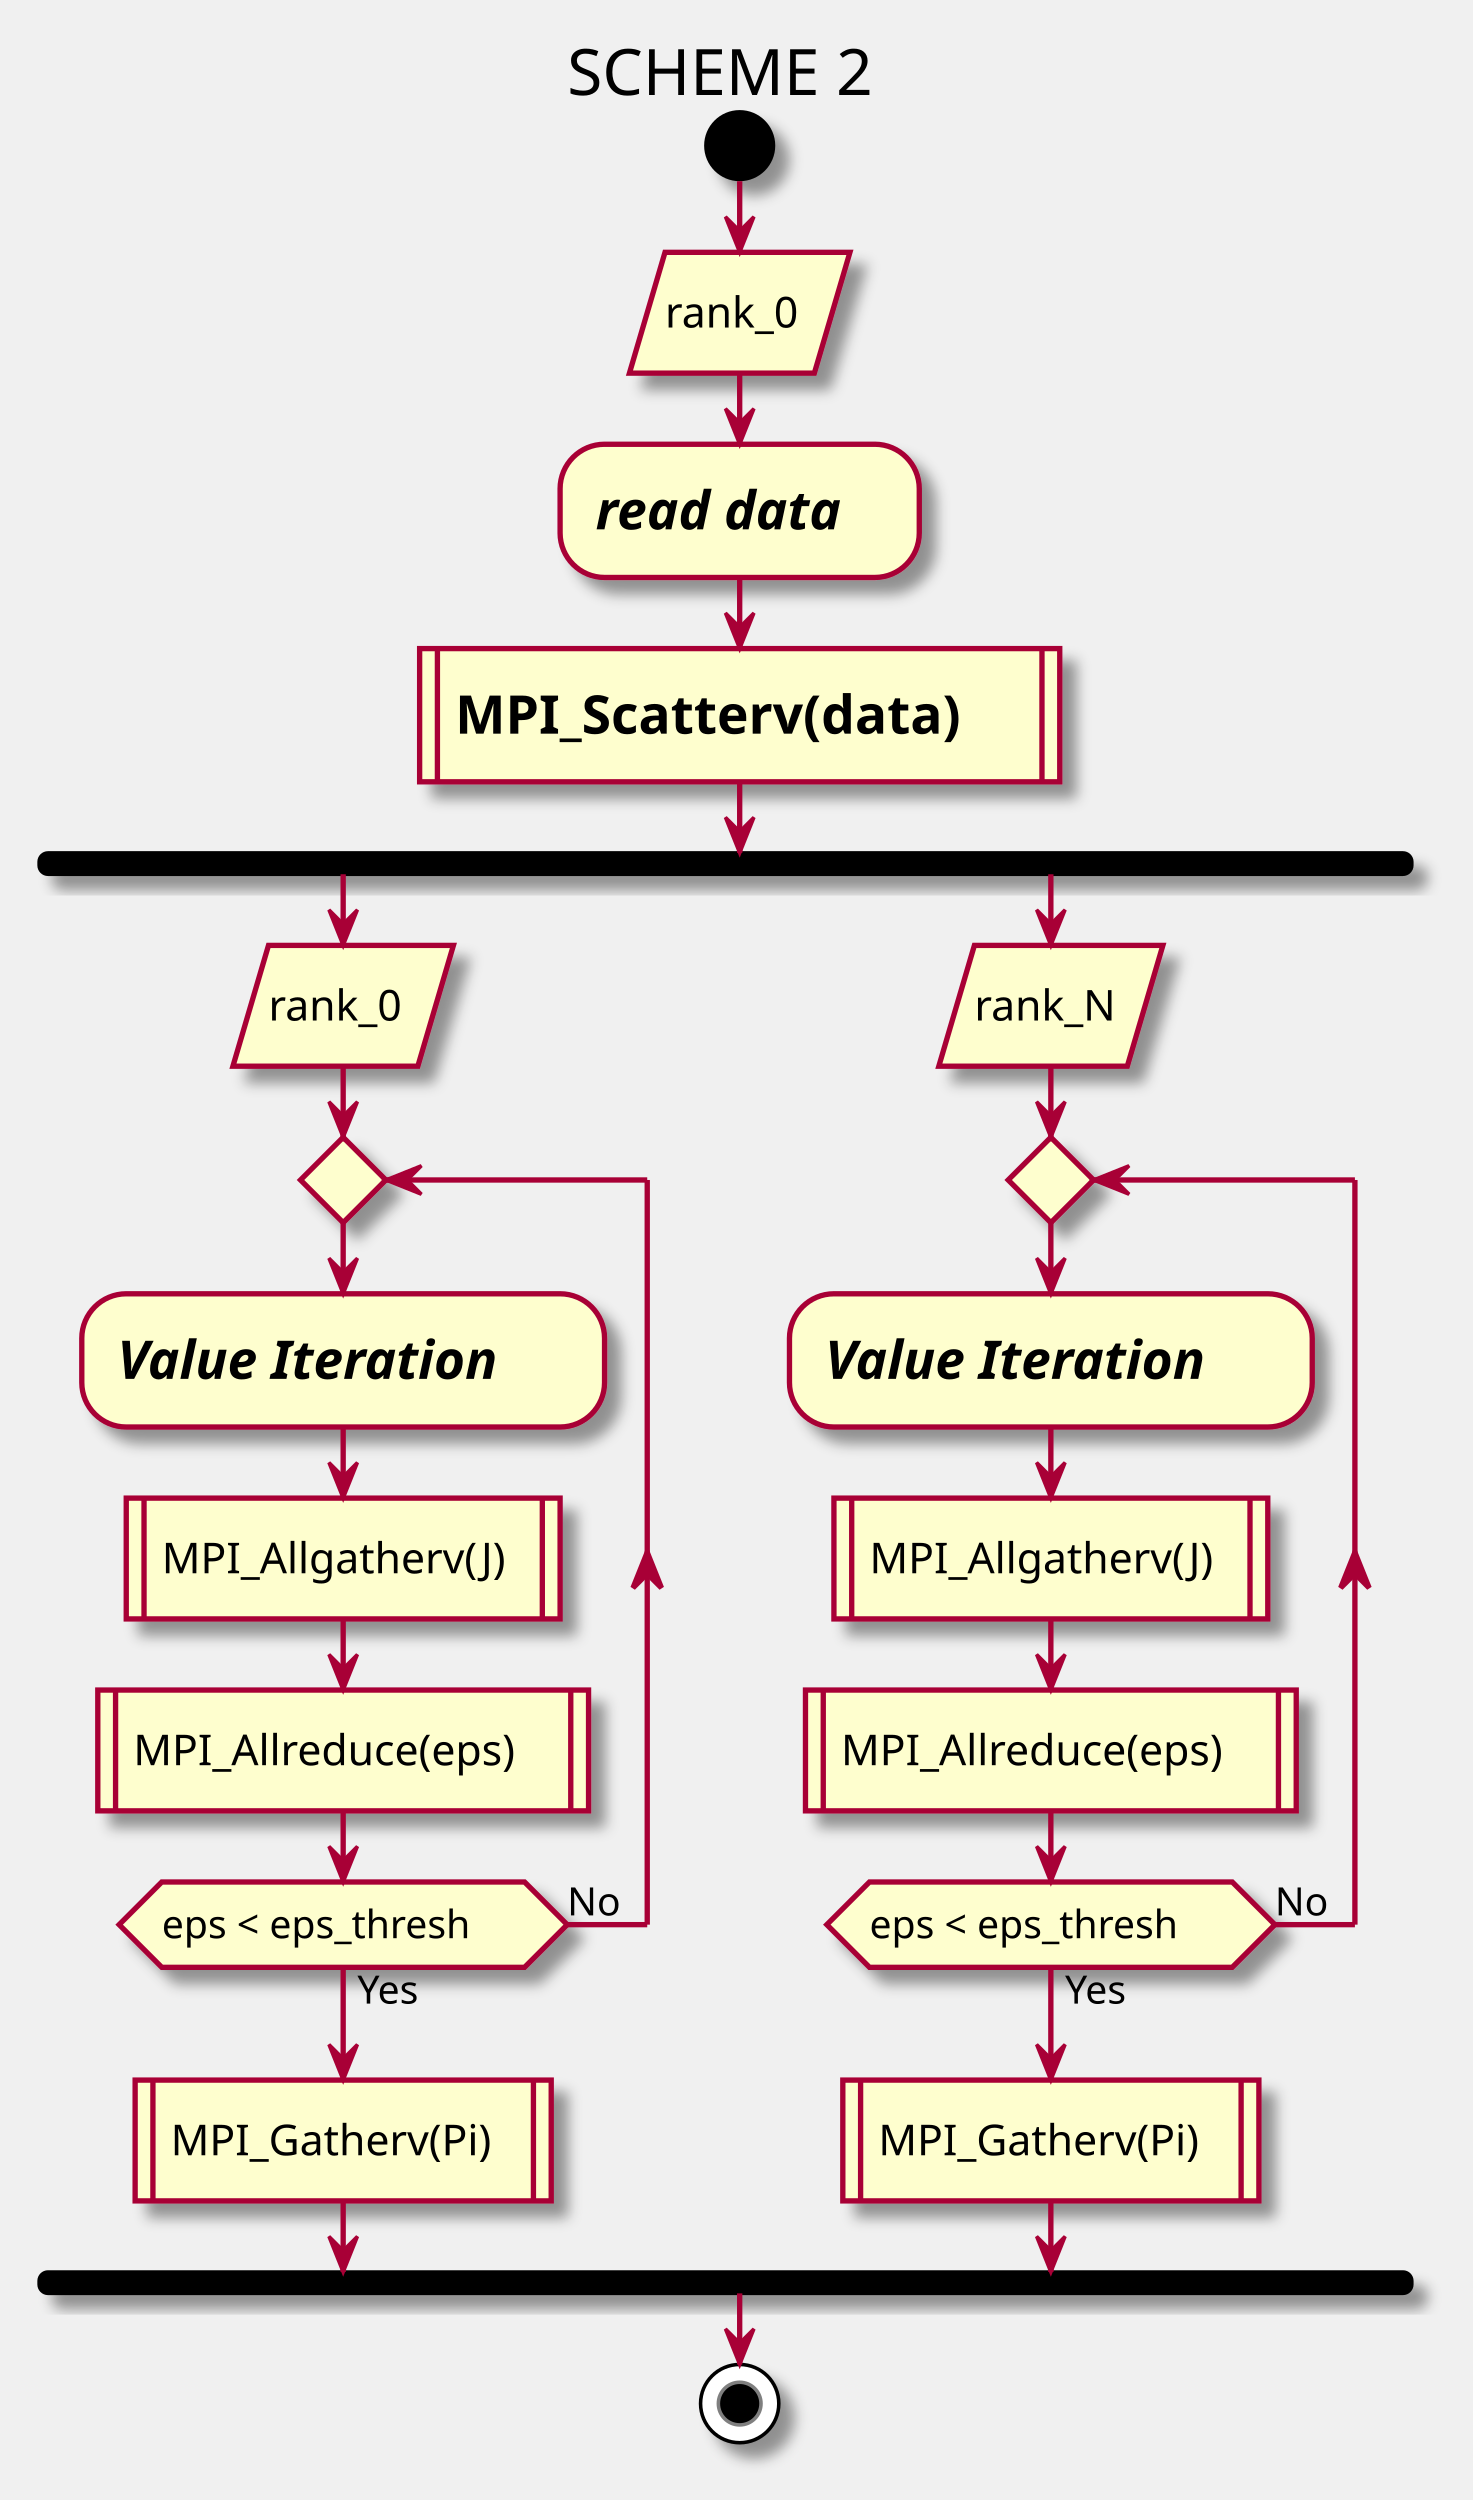
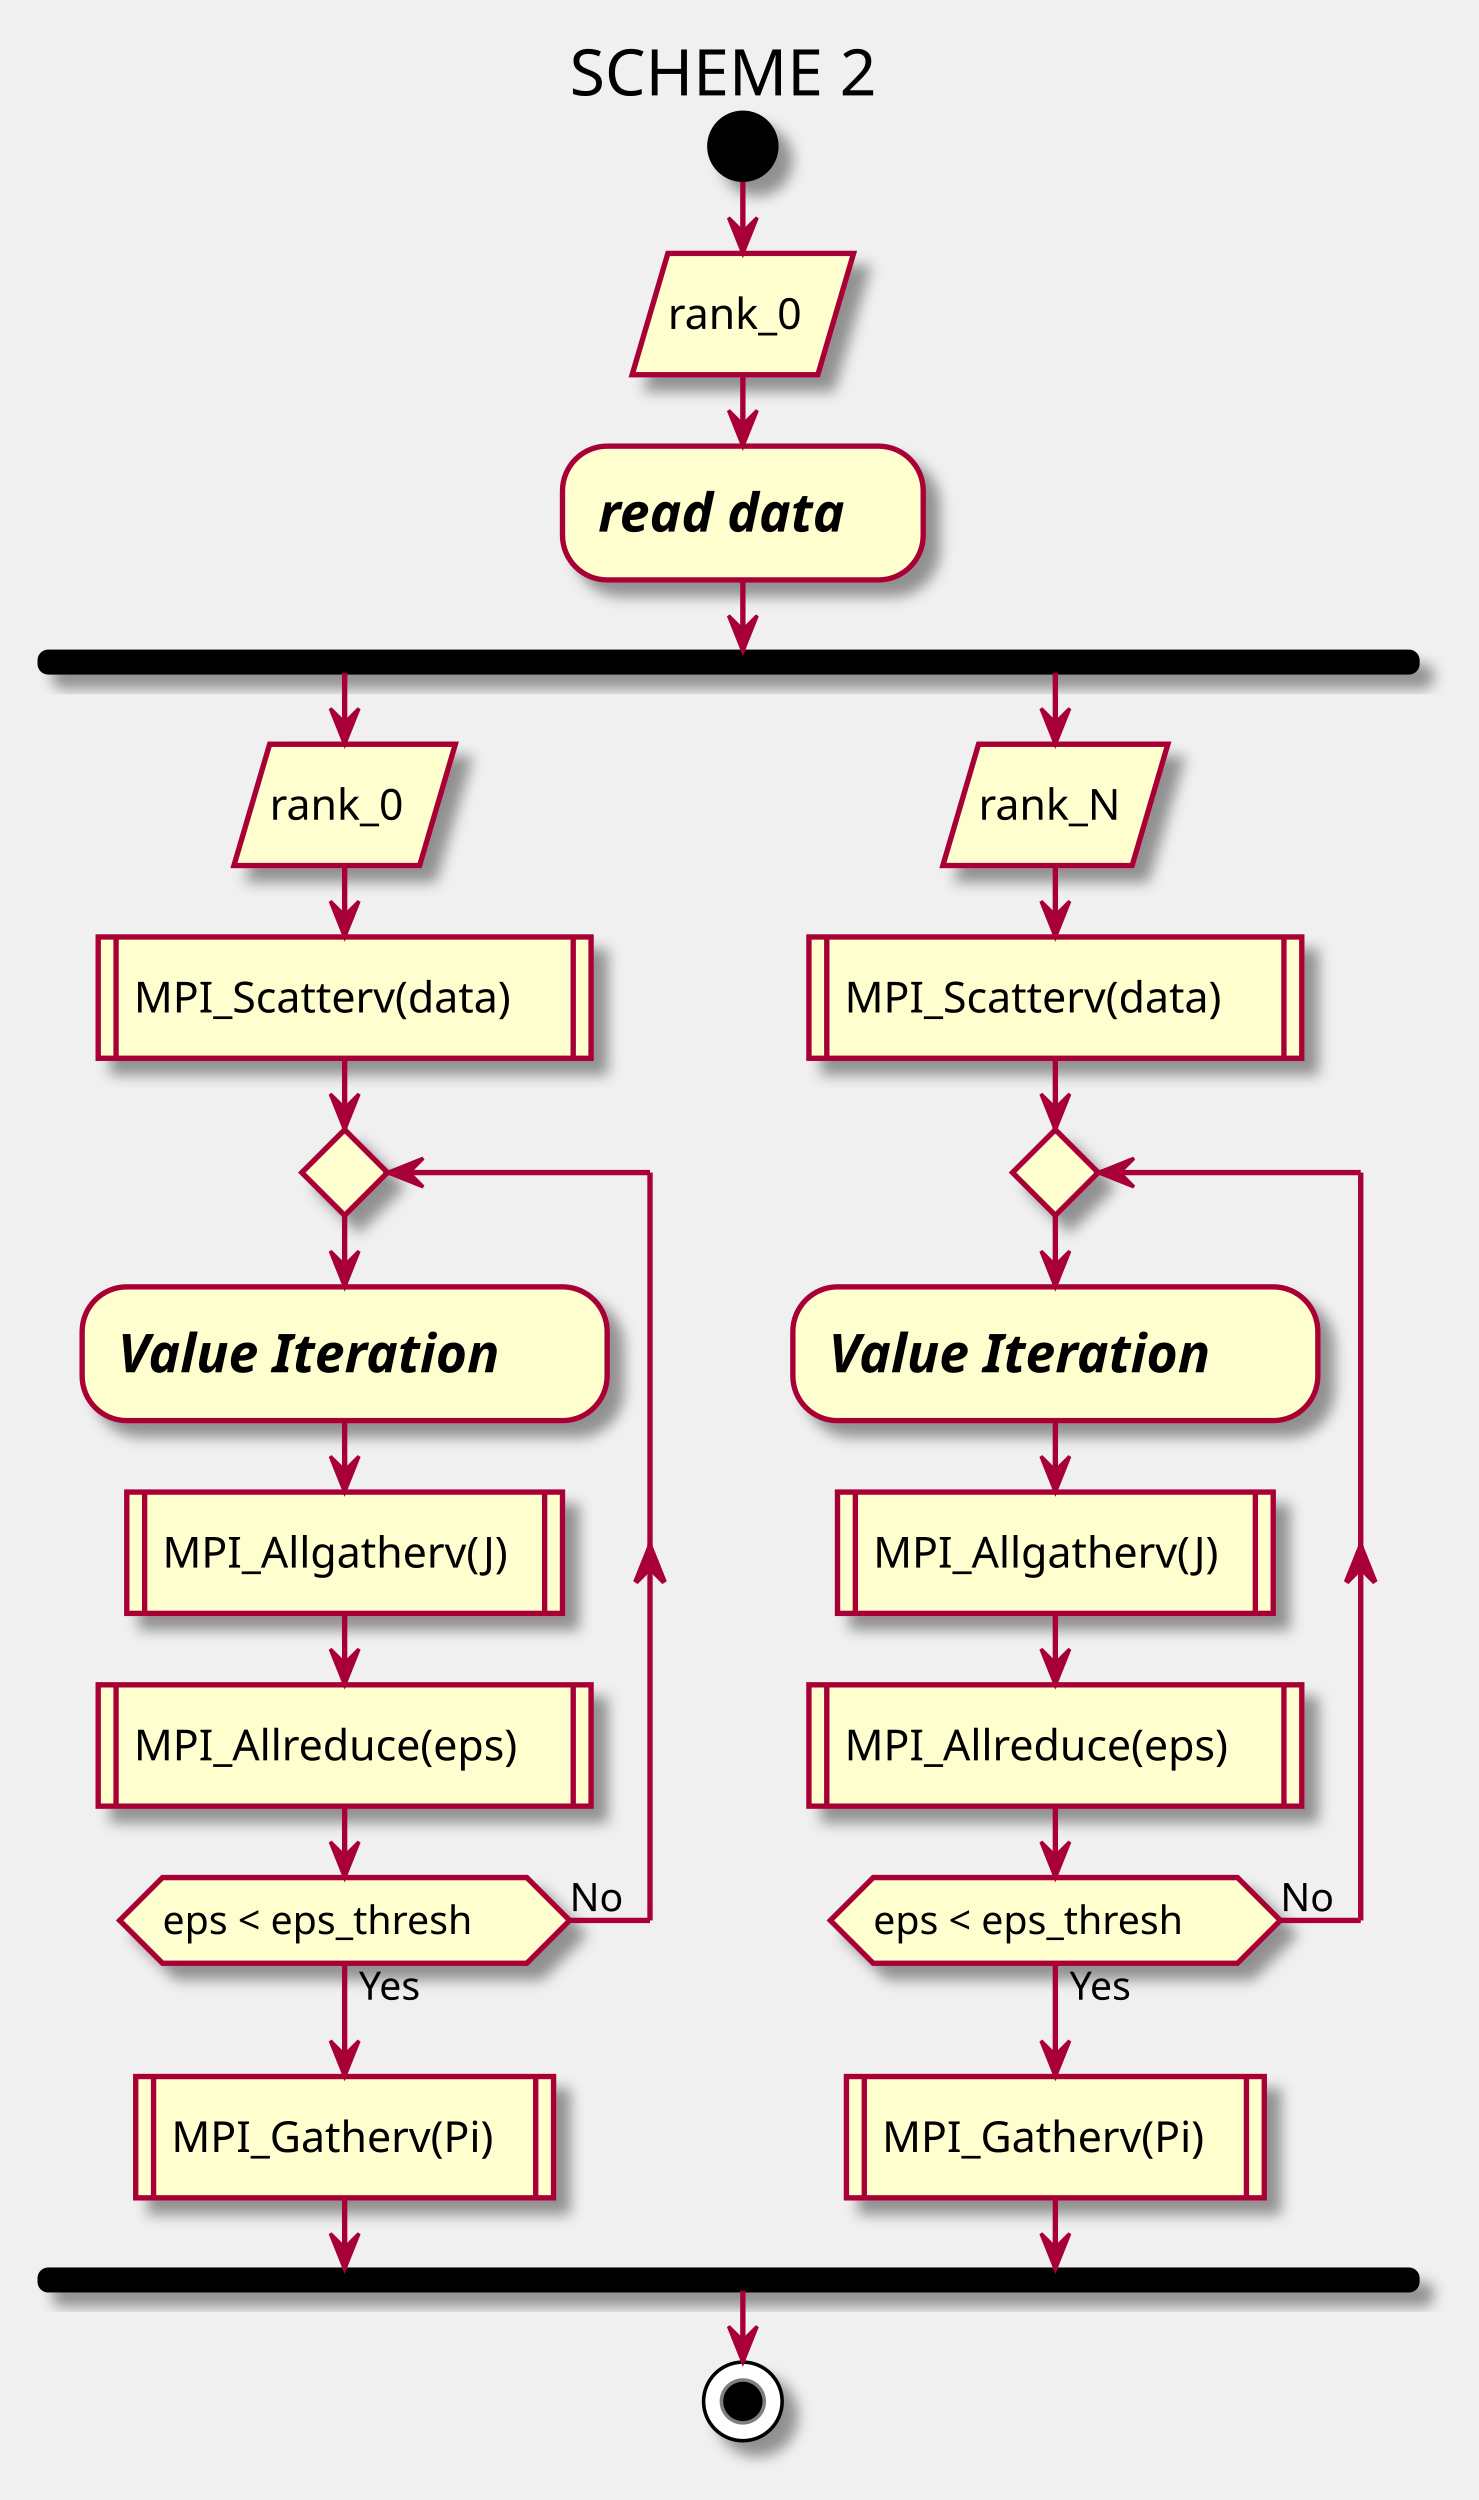
- <svg xmlns="http://www.w3.org/2000/svg" contentScriptType="application/ecmascript" contentStyleType="text/css" height="703px" preserveAspectRatio="none" style="width:414px;height:703px;background:#FFFFFF;" version="1.1" viewBox="0 0 414 703" width="414px" zoomAndPan="magnify">
+ <svg xmlns="http://www.w3.org/2000/svg" contentScriptType="application/ecmascript" contentStyleType="text/css" height="700px" preserveAspectRatio="none" style="width:414px;height:700px;background:#FFFFFF;" version="1.1" viewBox="0 0 414 700" width="414px" zoomAndPan="magnify">
  <defs>
-     <filter height="300%" id="fxeh6ysx4ptyg" width="300%" x="-1" y="-1">
+     <filter height="300%" id="fttpdpquody7n" width="300%" x="-1" y="-1">
      <feGaussianBlur result="blurOut" stdDeviation="2.0" />
      <feColorMatrix in="blurOut" result="blurOut2" type="matrix" values="0 0 0 0 0 0 0 0 0 0 0 0 0 0 0 0 0 0 .4 0" />
      <feOffset dx="4.0" dy="4.0" in="blurOut2" result="blurOut3" />
      <feBlend in="SourceGraphic" in2="blurOut3" mode="normal" />
    </filter>
  </defs>
  <g>
    <text fill="#000000" font-family="sans-serif" font-size="18" lengthAdjust="spacing" textLength="93" x="159.5" y="26.708">SCHEME 2</text>
-     <ellipse cx="208" cy="40.953" fill="#000000" filter="url(#fxeh6ysx4ptyg)" rx="10" ry="10" style="stroke:none;stroke-width:1.0;" />
-     <polygon fill="#FEFECE" filter="url(#fxeh6ysx4ptyg)" points="187,70.953,239,70.953,229,104.922,177,104.922" style="stroke:#A80036;stroke-width:1.5;" />
+     <ellipse cx="208" cy="40.953" fill="#000000" filter="url(#fttpdpquody7n)" rx="10" ry="10" style="stroke:none;stroke-width:1.0;" />
+     <polygon fill="#FEFECE" filter="url(#fttpdpquody7n)" points="187,70.953,239,70.953,229,104.922,177,104.922" style="stroke:#A80036;stroke-width:1.5;" />
    <text fill="#000000" font-family="sans-serif" font-size="12" lengthAdjust="spacing" textLength="42" x="187" y="92.092">rank_0</text>
-     <rect fill="#FEFECE" filter="url(#fxeh6ysx4ptyg)" height="37.461" rx="12.5" ry="12.5" style="stroke:#A80036;stroke-width:1.5;" width="101" x="157.5" y="124.922" />
+     <rect fill="#FEFECE" filter="url(#fttpdpquody7n)" height="37.461" rx="12.5" ry="12.5" style="stroke:#A80036;stroke-width:1.5;" width="101" x="157.5" y="124.922" />
    <text fill="#000000" font-family="sans-serif" font-size="15" font-style="italic" font-weight="bold" lengthAdjust="spacing" textLength="81" x="167.5" y="148.845">read data</text>
-     <rect fill="#FEFECE" filter="url(#fxeh6ysx4ptyg)" height="37.461" style="stroke:#A80036;stroke-width:1.5;" width="180" x="118" y="182.383" />
-     <line style="stroke:#A80036;stroke-width:1.5;" x1="123" x2="123" y1="182.383" y2="219.844" />
-     <line style="stroke:#A80036;stroke-width:1.5;" x1="293" x2="293" y1="182.383" y2="219.844" />
-     <text fill="#000000" font-family="sans-serif" font-size="15" font-weight="bold" lengthAdjust="spacing" textLength="160" x="128" y="206.306">MPI_Scatterv(data)</text>
-     <rect fill="#000000" filter="url(#fxeh6ysx4ptyg)" height="6" rx="2.5" ry="2.5" style="stroke:#000000;stroke-width:1.0;" width="386" x="11" y="239.844" />
-     <polygon fill="#FEFECE" filter="url(#fxeh6ysx4ptyg)" points="75.5,265.844,127.5,265.844,117.5,299.812,65.5,299.812" style="stroke:#A80036;stroke-width:1.5;" />
-     <text fill="#000000" font-family="sans-serif" font-size="12" lengthAdjust="spacing" textLength="42" x="75.5" y="286.982">rank_0</text>
-     <rect fill="#FEFECE" filter="url(#fxeh6ysx4ptyg)" height="37.461" rx="12.5" ry="12.5" style="stroke:#A80036;stroke-width:1.5;" width="147" x="23" y="363.812" />
-     <text fill="#000000" font-family="sans-serif" font-size="15" font-style="italic" font-weight="bold" lengthAdjust="spacing" textLength="127" x="33" y="387.736">Value Iteration</text>
-     <rect fill="#FEFECE" filter="url(#fxeh6ysx4ptyg)" height="33.969" style="stroke:#A80036;stroke-width:1.5;" width="122" x="35.5" y="421.273" />
-     <line style="stroke:#A80036;stroke-width:1.5;" x1="40.5" x2="40.5" y1="421.273" y2="455.242" />
-     <line style="stroke:#A80036;stroke-width:1.5;" x1="152.5" x2="152.5" y1="421.273" y2="455.242" />
-     <text fill="#000000" font-family="sans-serif" font-size="12" lengthAdjust="spacing" textLength="102" x="45.5" y="442.412">MPI_Allgatherv(J)</text>
-     <rect fill="#FEFECE" filter="url(#fxeh6ysx4ptyg)" height="33.969" style="stroke:#A80036;stroke-width:1.5;" width="138" x="27.5" y="475.242" />
-     <line style="stroke:#A80036;stroke-width:1.5;" x1="32.5" x2="32.5" y1="475.242" y2="509.211" />
-     <line style="stroke:#A80036;stroke-width:1.5;" x1="160.5" x2="160.5" y1="475.242" y2="509.211" />
-     <text fill="#000000" font-family="sans-serif" font-size="12" lengthAdjust="spacing" textLength="118" x="37.5" y="496.381">MPI_Allreduce(eps)</text>
-     <polygon fill="#FEFECE" filter="url(#fxeh6ysx4ptyg)" points="96.5,319.812,108.5,331.812,96.5,343.812,84.5,331.812,96.5,319.812" style="stroke:#A80036;stroke-width:1.5;" />
-     <polygon fill="#FEFECE" filter="url(#fxeh6ysx4ptyg)" points="45.5,529.211,147.5,529.211,159.5,541.211,147.5,553.211,45.5,553.211,33.5,541.211,45.5,529.211" style="stroke:#A80036;stroke-width:1.5;" />
-     <text fill="#000000" font-family="sans-serif" font-size="11" lengthAdjust="spacing" textLength="21" x="100.5" y="563.421">Yes</text>
-     <text fill="#000000" font-family="sans-serif" font-size="11" lengthAdjust="spacing" textLength="102" x="45.5" y="545.019">eps &lt; eps_thresh</text>
-     <text fill="#000000" font-family="sans-serif" font-size="11" lengthAdjust="spacing" textLength="15" x="159.5" y="538.617">No</text>
-     <rect fill="#FEFECE" filter="url(#fxeh6ysx4ptyg)" height="33.969" style="stroke:#A80036;stroke-width:1.5;" width="117" x="38" y="584.921" />
-     <line style="stroke:#A80036;stroke-width:1.5;" x1="43" x2="43" y1="584.921" y2="618.89" />
-     <line style="stroke:#A80036;stroke-width:1.5;" x1="150" x2="150" y1="584.921" y2="618.89" />
-     <text fill="#000000" font-family="sans-serif" font-size="12" lengthAdjust="spacing" textLength="97" x="48" y="606.06">MPI_Gatherv(Pi)</text>
-     <polygon fill="#FEFECE" filter="url(#fxeh6ysx4ptyg)" points="274,265.844,327,265.844,317,299.812,264,299.812" style="stroke:#A80036;stroke-width:1.5;" />
-     <text fill="#000000" font-family="sans-serif" font-size="12" lengthAdjust="spacing" textLength="43" x="274" y="286.982">rank_N</text>
-     <rect fill="#FEFECE" filter="url(#fxeh6ysx4ptyg)" height="37.461" rx="12.5" ry="12.5" style="stroke:#A80036;stroke-width:1.5;" width="147" x="222" y="363.812" />
-     <text fill="#000000" font-family="sans-serif" font-size="15" font-style="italic" font-weight="bold" lengthAdjust="spacing" textLength="127" x="232" y="387.736">Value Iteration</text>
-     <rect fill="#FEFECE" filter="url(#fxeh6ysx4ptyg)" height="33.969" style="stroke:#A80036;stroke-width:1.5;" width="122" x="234.5" y="421.273" />
-     <line style="stroke:#A80036;stroke-width:1.5;" x1="239.5" x2="239.5" y1="421.273" y2="455.242" />
-     <line style="stroke:#A80036;stroke-width:1.5;" x1="351.5" x2="351.5" y1="421.273" y2="455.242" />
-     <text fill="#000000" font-family="sans-serif" font-size="12" lengthAdjust="spacing" textLength="102" x="244.5" y="442.412">MPI_Allgatherv(J)</text>
-     <rect fill="#FEFECE" filter="url(#fxeh6ysx4ptyg)" height="33.969" style="stroke:#A80036;stroke-width:1.5;" width="138" x="226.5" y="475.242" />
-     <line style="stroke:#A80036;stroke-width:1.5;" x1="231.5" x2="231.5" y1="475.242" y2="509.211" />
-     <line style="stroke:#A80036;stroke-width:1.5;" x1="359.5" x2="359.5" y1="475.242" y2="509.211" />
-     <text fill="#000000" font-family="sans-serif" font-size="12" lengthAdjust="spacing" textLength="118" x="236.5" y="496.381">MPI_Allreduce(eps)</text>
-     <polygon fill="#FEFECE" filter="url(#fxeh6ysx4ptyg)" points="295.5,319.812,307.5,331.812,295.5,343.812,283.5,331.812,295.5,319.812" style="stroke:#A80036;stroke-width:1.5;" />
-     <polygon fill="#FEFECE" filter="url(#fxeh6ysx4ptyg)" points="244.5,529.211,346.5,529.211,358.5,541.211,346.5,553.211,244.5,553.211,232.5,541.211,244.5,529.211" style="stroke:#A80036;stroke-width:1.5;" />
-     <text fill="#000000" font-family="sans-serif" font-size="11" lengthAdjust="spacing" textLength="21" x="299.5" y="563.421">Yes</text>
-     <text fill="#000000" font-family="sans-serif" font-size="11" lengthAdjust="spacing" textLength="102" x="244.5" y="545.019">eps &lt; eps_thresh</text>
-     <text fill="#000000" font-family="sans-serif" font-size="11" lengthAdjust="spacing" textLength="15" x="358.5" y="538.617">No</text>
-     <rect fill="#FEFECE" filter="url(#fxeh6ysx4ptyg)" height="33.969" style="stroke:#A80036;stroke-width:1.5;" width="117" x="237" y="584.921" />
-     <line style="stroke:#A80036;stroke-width:1.5;" x1="242" x2="242" y1="584.921" y2="618.89" />
-     <line style="stroke:#A80036;stroke-width:1.5;" x1="349" x2="349" y1="584.921" y2="618.89" />
-     <text fill="#000000" font-family="sans-serif" font-size="12" lengthAdjust="spacing" textLength="97" x="247" y="606.06">MPI_Gatherv(Pi)</text>
-     <rect fill="#000000" filter="url(#fxeh6ysx4ptyg)" height="6" rx="2.5" ry="2.5" style="stroke:#000000;stroke-width:1.0;" width="386" x="11" y="638.89" />
-     <ellipse cx="208" cy="675.89" fill="#FFFFFF" filter="url(#fxeh6ysx4ptyg)" rx="11" ry="11" style="stroke:#000000;stroke-width:1.0;" />
-     <ellipse cx="208" cy="675.89" fill="#000000" rx="6" ry="6" style="stroke:#7F7F7F;stroke-width:1.0;" />
+     <rect fill="#000000" filter="url(#fttpdpquody7n)" height="6" rx="2.5" ry="2.5" style="stroke:#000000;stroke-width:1.0;" width="386" x="11" y="182.383" />
+     <polygon fill="#FEFECE" filter="url(#fttpdpquody7n)" points="75.5,208.383,127.5,208.383,117.5,242.352,65.5,242.352" style="stroke:#A80036;stroke-width:1.5;" />
+     <text fill="#000000" font-family="sans-serif" font-size="12" lengthAdjust="spacing" textLength="42" x="75.5" y="229.522">rank_0</text>
+     <rect fill="#FEFECE" filter="url(#fttpdpquody7n)" height="33.969" style="stroke:#A80036;stroke-width:1.5;" width="138" x="27.5" y="262.352" />
+     <line style="stroke:#A80036;stroke-width:1.5;" x1="32.5" x2="32.5" y1="262.352" y2="296.32" />
+     <line style="stroke:#A80036;stroke-width:1.5;" x1="160.5" x2="160.5" y1="262.352" y2="296.32" />
+     <text fill="#000000" font-family="sans-serif" font-size="12" lengthAdjust="spacing" textLength="118" x="37.5" y="283.49">MPI_Scatterv(data)</text>
+     <rect fill="#FEFECE" filter="url(#fttpdpquody7n)" height="37.461" rx="12.5" ry="12.5" style="stroke:#A80036;stroke-width:1.5;" width="147" x="23" y="360.32" />
+     <text fill="#000000" font-family="sans-serif" font-size="15" font-style="italic" font-weight="bold" lengthAdjust="spacing" textLength="127" x="33" y="384.244">Value Iteration</text>
+     <rect fill="#FEFECE" filter="url(#fttpdpquody7n)" height="33.969" style="stroke:#A80036;stroke-width:1.5;" width="122" x="35.5" y="417.781" />
+     <line style="stroke:#A80036;stroke-width:1.5;" x1="40.5" x2="40.5" y1="417.781" y2="451.75" />
+     <line style="stroke:#A80036;stroke-width:1.5;" x1="152.5" x2="152.5" y1="417.781" y2="451.75" />
+     <text fill="#000000" font-family="sans-serif" font-size="12" lengthAdjust="spacing" textLength="102" x="45.5" y="438.92">MPI_Allgatherv(J)</text>
+     <rect fill="#FEFECE" filter="url(#fttpdpquody7n)" height="33.969" style="stroke:#A80036;stroke-width:1.5;" width="138" x="27.5" y="471.75" />
+     <line style="stroke:#A80036;stroke-width:1.5;" x1="32.5" x2="32.5" y1="471.75" y2="505.719" />
+     <line style="stroke:#A80036;stroke-width:1.5;" x1="160.5" x2="160.5" y1="471.75" y2="505.719" />
+     <text fill="#000000" font-family="sans-serif" font-size="12" lengthAdjust="spacing" textLength="118" x="37.5" y="492.889">MPI_Allreduce(eps)</text>
+     <polygon fill="#FEFECE" filter="url(#fttpdpquody7n)" points="96.5,316.32,108.5,328.32,96.5,340.32,84.5,328.32,96.5,316.32" style="stroke:#A80036;stroke-width:1.5;" />
+     <polygon fill="#FEFECE" filter="url(#fttpdpquody7n)" points="45.5,525.719,147.5,525.719,159.5,537.719,147.5,549.719,45.5,549.719,33.5,537.719,45.5,525.719" style="stroke:#A80036;stroke-width:1.5;" />
+     <text fill="#000000" font-family="sans-serif" font-size="11" lengthAdjust="spacing" textLength="21" x="100.5" y="559.929">Yes</text>
+     <text fill="#000000" font-family="sans-serif" font-size="11" lengthAdjust="spacing" textLength="102" x="45.5" y="541.527">eps &lt; eps_thresh</text>
+     <text fill="#000000" font-family="sans-serif" font-size="11" lengthAdjust="spacing" textLength="15" x="159.5" y="535.125">No</text>
+     <rect fill="#FEFECE" filter="url(#fttpdpquody7n)" height="33.969" style="stroke:#A80036;stroke-width:1.5;" width="117" x="38" y="581.429" />
+     <line style="stroke:#A80036;stroke-width:1.5;" x1="43" x2="43" y1="581.429" y2="615.398" />
+     <line style="stroke:#A80036;stroke-width:1.5;" x1="150" x2="150" y1="581.429" y2="615.398" />
+     <text fill="#000000" font-family="sans-serif" font-size="12" lengthAdjust="spacing" textLength="97" x="48" y="602.568">MPI_Gatherv(Pi)</text>
+     <polygon fill="#FEFECE" filter="url(#fttpdpquody7n)" points="274,208.383,327,208.383,317,242.352,264,242.352" style="stroke:#A80036;stroke-width:1.5;" />
+     <text fill="#000000" font-family="sans-serif" font-size="12" lengthAdjust="spacing" textLength="43" x="274" y="229.522">rank_N</text>
+     <rect fill="#FEFECE" filter="url(#fttpdpquody7n)" height="33.969" style="stroke:#A80036;stroke-width:1.5;" width="138" x="226.5" y="262.352" />
+     <line style="stroke:#A80036;stroke-width:1.5;" x1="231.5" x2="231.5" y1="262.352" y2="296.32" />
+     <line style="stroke:#A80036;stroke-width:1.5;" x1="359.5" x2="359.5" y1="262.352" y2="296.32" />
+     <text fill="#000000" font-family="sans-serif" font-size="12" lengthAdjust="spacing" textLength="118" x="236.5" y="283.49">MPI_Scatterv(data)</text>
+     <rect fill="#FEFECE" filter="url(#fttpdpquody7n)" height="37.461" rx="12.5" ry="12.5" style="stroke:#A80036;stroke-width:1.5;" width="147" x="222" y="360.32" />
+     <text fill="#000000" font-family="sans-serif" font-size="15" font-style="italic" font-weight="bold" lengthAdjust="spacing" textLength="127" x="232" y="384.244">Value Iteration</text>
+     <rect fill="#FEFECE" filter="url(#fttpdpquody7n)" height="33.969" style="stroke:#A80036;stroke-width:1.5;" width="122" x="234.5" y="417.781" />
+     <line style="stroke:#A80036;stroke-width:1.5;" x1="239.5" x2="239.5" y1="417.781" y2="451.75" />
+     <line style="stroke:#A80036;stroke-width:1.5;" x1="351.5" x2="351.5" y1="417.781" y2="451.75" />
+     <text fill="#000000" font-family="sans-serif" font-size="12" lengthAdjust="spacing" textLength="102" x="244.5" y="438.92">MPI_Allgatherv(J)</text>
+     <rect fill="#FEFECE" filter="url(#fttpdpquody7n)" height="33.969" style="stroke:#A80036;stroke-width:1.5;" width="138" x="226.5" y="471.75" />
+     <line style="stroke:#A80036;stroke-width:1.5;" x1="231.5" x2="231.5" y1="471.75" y2="505.719" />
+     <line style="stroke:#A80036;stroke-width:1.5;" x1="359.5" x2="359.5" y1="471.75" y2="505.719" />
+     <text fill="#000000" font-family="sans-serif" font-size="12" lengthAdjust="spacing" textLength="118" x="236.5" y="492.889">MPI_Allreduce(eps)</text>
+     <polygon fill="#FEFECE" filter="url(#fttpdpquody7n)" points="295.5,316.32,307.5,328.32,295.5,340.32,283.5,328.32,295.5,316.32" style="stroke:#A80036;stroke-width:1.5;" />
+     <polygon fill="#FEFECE" filter="url(#fttpdpquody7n)" points="244.5,525.719,346.5,525.719,358.5,537.719,346.5,549.719,244.5,549.719,232.5,537.719,244.5,525.719" style="stroke:#A80036;stroke-width:1.5;" />
+     <text fill="#000000" font-family="sans-serif" font-size="11" lengthAdjust="spacing" textLength="21" x="299.5" y="559.929">Yes</text>
+     <text fill="#000000" font-family="sans-serif" font-size="11" lengthAdjust="spacing" textLength="102" x="244.5" y="541.527">eps &lt; eps_thresh</text>
+     <text fill="#000000" font-family="sans-serif" font-size="11" lengthAdjust="spacing" textLength="15" x="358.5" y="535.125">No</text>
+     <rect fill="#FEFECE" filter="url(#fttpdpquody7n)" height="33.969" style="stroke:#A80036;stroke-width:1.5;" width="117" x="237" y="581.429" />
+     <line style="stroke:#A80036;stroke-width:1.5;" x1="242" x2="242" y1="581.429" y2="615.398" />
+     <line style="stroke:#A80036;stroke-width:1.5;" x1="349" x2="349" y1="581.429" y2="615.398" />
+     <text fill="#000000" font-family="sans-serif" font-size="12" lengthAdjust="spacing" textLength="97" x="247" y="602.568">MPI_Gatherv(Pi)</text>
+     <rect fill="#000000" filter="url(#fttpdpquody7n)" height="6" rx="2.5" ry="2.5" style="stroke:#000000;stroke-width:1.0;" width="386" x="11" y="635.398" />
+     <ellipse cx="208" cy="672.398" fill="#FFFFFF" filter="url(#fttpdpquody7n)" rx="11" ry="11" style="stroke:#000000;stroke-width:1.0;" />
+     <ellipse cx="208" cy="672.398" fill="#000000" rx="6" ry="6" style="stroke:#7F7F7F;stroke-width:1.0;" />
    <line style="stroke:#A80036;stroke-width:1.5;" x1="208" x2="208" y1="50.953" y2="70.953" />
    <polygon fill="#A80036" points="204,60.953,208,70.953,212,60.953,208,64.953" style="stroke:#A80036;stroke-width:1.0;" />
    <line style="stroke:#A80036;stroke-width:1.5;" x1="208" x2="208" y1="104.922" y2="124.922" />
    <polygon fill="#A80036" points="204,114.922,208,124.922,212,114.922,208,118.922" style="stroke:#A80036;stroke-width:1.0;" />
+     <line style="stroke:#A80036;stroke-width:1.5;" x1="96.5" x2="96.5" y1="242.352" y2="262.352" />
+     <polygon fill="#A80036" points="92.5,252.352,96.5,262.352,100.5,252.352,96.5,256.352" style="stroke:#A80036;stroke-width:1.0;" />
+     <line style="stroke:#A80036;stroke-width:1.5;" x1="96.5" x2="96.5" y1="397.781" y2="417.781" />
+     <polygon fill="#A80036" points="92.5,407.781,96.5,417.781,100.5,407.781,96.5,411.781" style="stroke:#A80036;stroke-width:1.0;" />
+     <line style="stroke:#A80036;stroke-width:1.5;" x1="96.5" x2="96.5" y1="451.75" y2="471.75" />
+     <polygon fill="#A80036" points="92.5,461.75,96.5,471.75,100.5,461.75,96.5,465.75" style="stroke:#A80036;stroke-width:1.0;" />
+     <line style="stroke:#A80036;stroke-width:1.5;" x1="96.5" x2="96.5" y1="340.32" y2="360.32" />
+     <polygon fill="#A80036" points="92.5,350.32,96.5,360.32,100.5,350.32,96.5,354.32" style="stroke:#A80036;stroke-width:1.0;" />
+     <line style="stroke:#A80036;stroke-width:1.5;" x1="159.5" x2="182" y1="537.719" y2="537.719" />
+     <polygon fill="#A80036" points="178,443.019,182,433.019,186,443.019,182,439.019" style="stroke:#A80036;stroke-width:1.5;" />
+     <line style="stroke:#A80036;stroke-width:1.5;" x1="182" x2="182" y1="328.32" y2="537.719" />
+     <line style="stroke:#A80036;stroke-width:1.5;" x1="182" x2="108.5" y1="328.32" y2="328.32" />
+     <polygon fill="#A80036" points="118.5,324.32,108.5,328.32,118.5,332.32,114.5,328.32" style="stroke:#A80036;stroke-width:1.0;" />
+     <line style="stroke:#A80036;stroke-width:1.5;" x1="96.5" x2="96.5" y1="505.719" y2="525.719" />
+     <polygon fill="#A80036" points="92.5,515.719,96.5,525.719,100.5,515.719,96.5,519.719" style="stroke:#A80036;stroke-width:1.0;" />
+     <line style="stroke:#A80036;stroke-width:1.5;" x1="96.5" x2="96.5" y1="296.32" y2="316.32" />
+     <polygon fill="#A80036" points="92.5,306.32,96.5,316.32,100.5,306.32,96.5,310.32" style="stroke:#A80036;stroke-width:1.0;" />
+     <line style="stroke:#A80036;stroke-width:1.5;" x1="96.5" x2="96.5" y1="549.719" y2="581.429" />
+     <polygon fill="#A80036" points="92.5,571.429,96.5,581.429,100.5,571.429,96.5,575.429" style="stroke:#A80036;stroke-width:1.0;" />
+     <line style="stroke:#A80036;stroke-width:1.5;" x1="295.5" x2="295.5" y1="242.352" y2="262.352" />
+     <polygon fill="#A80036" points="291.5,252.352,295.5,262.352,299.5,252.352,295.5,256.352" style="stroke:#A80036;stroke-width:1.0;" />
+     <line style="stroke:#A80036;stroke-width:1.5;" x1="295.5" x2="295.5" y1="397.781" y2="417.781" />
+     <polygon fill="#A80036" points="291.5,407.781,295.5,417.781,299.5,407.781,295.5,411.781" style="stroke:#A80036;stroke-width:1.0;" />
+     <line style="stroke:#A80036;stroke-width:1.5;" x1="295.5" x2="295.5" y1="451.75" y2="471.75" />
+     <polygon fill="#A80036" points="291.5,461.75,295.5,471.75,299.5,461.75,295.5,465.75" style="stroke:#A80036;stroke-width:1.0;" />
+     <line style="stroke:#A80036;stroke-width:1.5;" x1="295.5" x2="295.5" y1="340.32" y2="360.32" />
+     <polygon fill="#A80036" points="291.5,350.32,295.5,360.32,299.5,350.32,295.5,354.32" style="stroke:#A80036;stroke-width:1.0;" />
+     <line style="stroke:#A80036;stroke-width:1.5;" x1="358.5" x2="381" y1="537.719" y2="537.719" />
+     <polygon fill="#A80036" points="377,443.019,381,433.019,385,443.019,381,439.019" style="stroke:#A80036;stroke-width:1.5;" />
+     <line style="stroke:#A80036;stroke-width:1.5;" x1="381" x2="381" y1="328.32" y2="537.719" />
+     <line style="stroke:#A80036;stroke-width:1.5;" x1="381" x2="307.5" y1="328.32" y2="328.32" />
+     <polygon fill="#A80036" points="317.5,324.32,307.5,328.32,317.5,332.32,313.5,328.32" style="stroke:#A80036;stroke-width:1.0;" />
+     <line style="stroke:#A80036;stroke-width:1.5;" x1="295.5" x2="295.5" y1="505.719" y2="525.719" />
+     <polygon fill="#A80036" points="291.5,515.719,295.5,525.719,299.5,515.719,295.5,519.719" style="stroke:#A80036;stroke-width:1.0;" />
+     <line style="stroke:#A80036;stroke-width:1.5;" x1="295.5" x2="295.5" y1="296.32" y2="316.32" />
+     <polygon fill="#A80036" points="291.5,306.32,295.5,316.32,299.5,306.32,295.5,310.32" style="stroke:#A80036;stroke-width:1.0;" />
+     <line style="stroke:#A80036;stroke-width:1.5;" x1="295.5" x2="295.5" y1="549.719" y2="581.429" />
+     <polygon fill="#A80036" points="291.5,571.429,295.5,581.429,299.5,571.429,295.5,575.429" style="stroke:#A80036;stroke-width:1.0;" />
+     <line style="stroke:#A80036;stroke-width:1.5;" x1="96.5" x2="96.5" y1="188.383" y2="208.383" />
+     <polygon fill="#A80036" points="92.5,198.383,96.5,208.383,100.5,198.383,96.5,202.383" style="stroke:#A80036;stroke-width:1.0;" />
+     <line style="stroke:#A80036;stroke-width:1.5;" x1="295.5" x2="295.5" y1="188.383" y2="208.383" />
+     <polygon fill="#A80036" points="291.5,198.383,295.5,208.383,299.5,198.383,295.5,202.383" style="stroke:#A80036;stroke-width:1.0;" />
+     <line style="stroke:#A80036;stroke-width:1.5;" x1="96.5" x2="96.5" y1="615.398" y2="635.398" />
+     <polygon fill="#A80036" points="92.5,625.398,96.5,635.398,100.5,625.398,96.5,629.398" style="stroke:#A80036;stroke-width:1.0;" />
+     <line style="stroke:#A80036;stroke-width:1.5;" x1="295.5" x2="295.5" y1="615.398" y2="635.398" />
+     <polygon fill="#A80036" points="291.5,625.398,295.5,635.398,299.5,625.398,295.5,629.398" style="stroke:#A80036;stroke-width:1.0;" />
    <line style="stroke:#A80036;stroke-width:1.5;" x1="208" x2="208" y1="162.383" y2="182.383" />
    <polygon fill="#A80036" points="204,172.383,208,182.383,212,172.383,208,176.383" style="stroke:#A80036;stroke-width:1.0;" />
-     <line style="stroke:#A80036;stroke-width:1.5;" x1="96.5" x2="96.5" y1="401.273" y2="421.273" />
-     <polygon fill="#A80036" points="92.5,411.273,96.5,421.273,100.5,411.273,96.5,415.273" style="stroke:#A80036;stroke-width:1.0;" />
-     <line style="stroke:#A80036;stroke-width:1.5;" x1="96.5" x2="96.5" y1="455.242" y2="475.242" />
-     <polygon fill="#A80036" points="92.5,465.242,96.5,475.242,100.5,465.242,96.5,469.242" style="stroke:#A80036;stroke-width:1.0;" />
-     <line style="stroke:#A80036;stroke-width:1.5;" x1="96.5" x2="96.5" y1="343.812" y2="363.812" />
-     <polygon fill="#A80036" points="92.5,353.812,96.5,363.812,100.5,353.812,96.5,357.812" style="stroke:#A80036;stroke-width:1.0;" />
-     <line style="stroke:#A80036;stroke-width:1.5;" x1="159.5" x2="182" y1="541.211" y2="541.211" />
-     <polygon fill="#A80036" points="178,446.512,182,436.512,186,446.512,182,442.512" style="stroke:#A80036;stroke-width:1.5;" />
-     <line style="stroke:#A80036;stroke-width:1.5;" x1="182" x2="182" y1="331.812" y2="541.211" />
-     <line style="stroke:#A80036;stroke-width:1.5;" x1="182" x2="108.5" y1="331.812" y2="331.812" />
-     <polygon fill="#A80036" points="118.5,327.812,108.5,331.812,118.5,335.812,114.5,331.812" style="stroke:#A80036;stroke-width:1.0;" />
-     <line style="stroke:#A80036;stroke-width:1.5;" x1="96.5" x2="96.5" y1="509.211" y2="529.211" />
-     <polygon fill="#A80036" points="92.5,519.211,96.5,529.211,100.5,519.211,96.5,523.211" style="stroke:#A80036;stroke-width:1.0;" />
-     <line style="stroke:#A80036;stroke-width:1.5;" x1="96.5" x2="96.5" y1="299.812" y2="319.812" />
-     <polygon fill="#A80036" points="92.5,309.812,96.5,319.812,100.5,309.812,96.5,313.812" style="stroke:#A80036;stroke-width:1.0;" />
-     <line style="stroke:#A80036;stroke-width:1.5;" x1="96.5" x2="96.5" y1="553.211" y2="584.921" />
-     <polygon fill="#A80036" points="92.5,574.921,96.5,584.921,100.5,574.921,96.5,578.921" style="stroke:#A80036;stroke-width:1.0;" />
-     <line style="stroke:#A80036;stroke-width:1.5;" x1="295.5" x2="295.5" y1="401.273" y2="421.273" />
-     <polygon fill="#A80036" points="291.5,411.273,295.5,421.273,299.5,411.273,295.5,415.273" style="stroke:#A80036;stroke-width:1.0;" />
-     <line style="stroke:#A80036;stroke-width:1.5;" x1="295.5" x2="295.5" y1="455.242" y2="475.242" />
-     <polygon fill="#A80036" points="291.5,465.242,295.5,475.242,299.5,465.242,295.5,469.242" style="stroke:#A80036;stroke-width:1.0;" />
-     <line style="stroke:#A80036;stroke-width:1.5;" x1="295.5" x2="295.5" y1="343.812" y2="363.812" />
-     <polygon fill="#A80036" points="291.5,353.812,295.5,363.812,299.5,353.812,295.5,357.812" style="stroke:#A80036;stroke-width:1.0;" />
-     <line style="stroke:#A80036;stroke-width:1.5;" x1="358.5" x2="381" y1="541.211" y2="541.211" />
-     <polygon fill="#A80036" points="377,446.512,381,436.512,385,446.512,381,442.512" style="stroke:#A80036;stroke-width:1.5;" />
-     <line style="stroke:#A80036;stroke-width:1.5;" x1="381" x2="381" y1="331.812" y2="541.211" />
-     <line style="stroke:#A80036;stroke-width:1.5;" x1="381" x2="307.5" y1="331.812" y2="331.812" />
-     <polygon fill="#A80036" points="317.5,327.812,307.5,331.812,317.5,335.812,313.5,331.812" style="stroke:#A80036;stroke-width:1.0;" />
-     <line style="stroke:#A80036;stroke-width:1.5;" x1="295.5" x2="295.5" y1="509.211" y2="529.211" />
-     <polygon fill="#A80036" points="291.5,519.211,295.5,529.211,299.5,519.211,295.5,523.211" style="stroke:#A80036;stroke-width:1.0;" />
-     <line style="stroke:#A80036;stroke-width:1.5;" x1="295.5" x2="295.5" y1="299.812" y2="319.812" />
-     <polygon fill="#A80036" points="291.5,309.812,295.5,319.812,299.5,309.812,295.5,313.812" style="stroke:#A80036;stroke-width:1.0;" />
-     <line style="stroke:#A80036;stroke-width:1.5;" x1="295.5" x2="295.5" y1="553.211" y2="584.921" />
-     <polygon fill="#A80036" points="291.5,574.921,295.5,584.921,299.5,574.921,295.5,578.921" style="stroke:#A80036;stroke-width:1.0;" />
-     <line style="stroke:#A80036;stroke-width:1.5;" x1="96.5" x2="96.5" y1="245.844" y2="265.844" />
-     <polygon fill="#A80036" points="92.5,255.844,96.5,265.844,100.5,255.844,96.5,259.844" style="stroke:#A80036;stroke-width:1.0;" />
-     <line style="stroke:#A80036;stroke-width:1.5;" x1="295.5" x2="295.5" y1="245.844" y2="265.844" />
-     <polygon fill="#A80036" points="291.5,255.844,295.5,265.844,299.5,255.844,295.5,259.844" style="stroke:#A80036;stroke-width:1.0;" />
-     <line style="stroke:#A80036;stroke-width:1.5;" x1="96.5" x2="96.5" y1="618.89" y2="638.89" />
-     <polygon fill="#A80036" points="92.5,628.89,96.5,638.89,100.5,628.89,96.5,632.89" style="stroke:#A80036;stroke-width:1.0;" />
-     <line style="stroke:#A80036;stroke-width:1.5;" x1="295.5" x2="295.5" y1="618.89" y2="638.89" />
-     <polygon fill="#A80036" points="291.5,628.89,295.5,638.89,299.5,628.89,295.5,632.89" style="stroke:#A80036;stroke-width:1.0;" />
-     <line style="stroke:#A80036;stroke-width:1.5;" x1="208" x2="208" y1="219.844" y2="239.844" />
-     <polygon fill="#A80036" points="204,229.844,208,239.844,212,229.844,208,233.844" style="stroke:#A80036;stroke-width:1.0;" />
-     <line style="stroke:#A80036;stroke-width:1.5;" x1="208" x2="208" y1="644.89" y2="664.89" />
-     <polygon fill="#A80036" points="204,654.89,208,664.89,212,654.89,208,658.89" style="stroke:#A80036;stroke-width:1.0;" />
+     <line style="stroke:#A80036;stroke-width:1.5;" x1="208" x2="208" y1="641.398" y2="661.398" />
+     <polygon fill="#A80036" points="204,651.398,208,661.398,212,651.398,208,655.398" style="stroke:#A80036;stroke-width:1.0;" />
  </g>
</svg>
